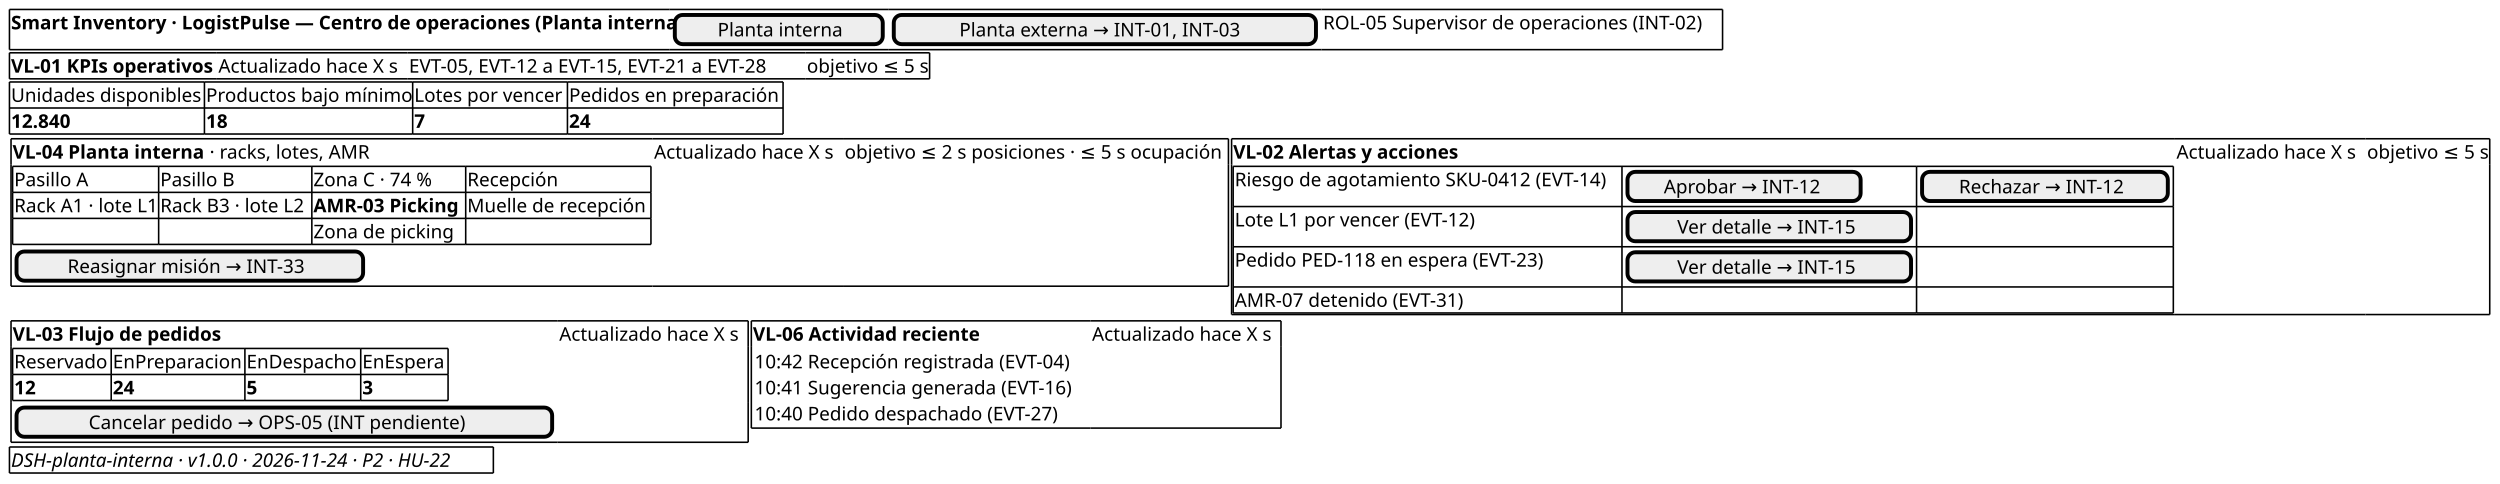
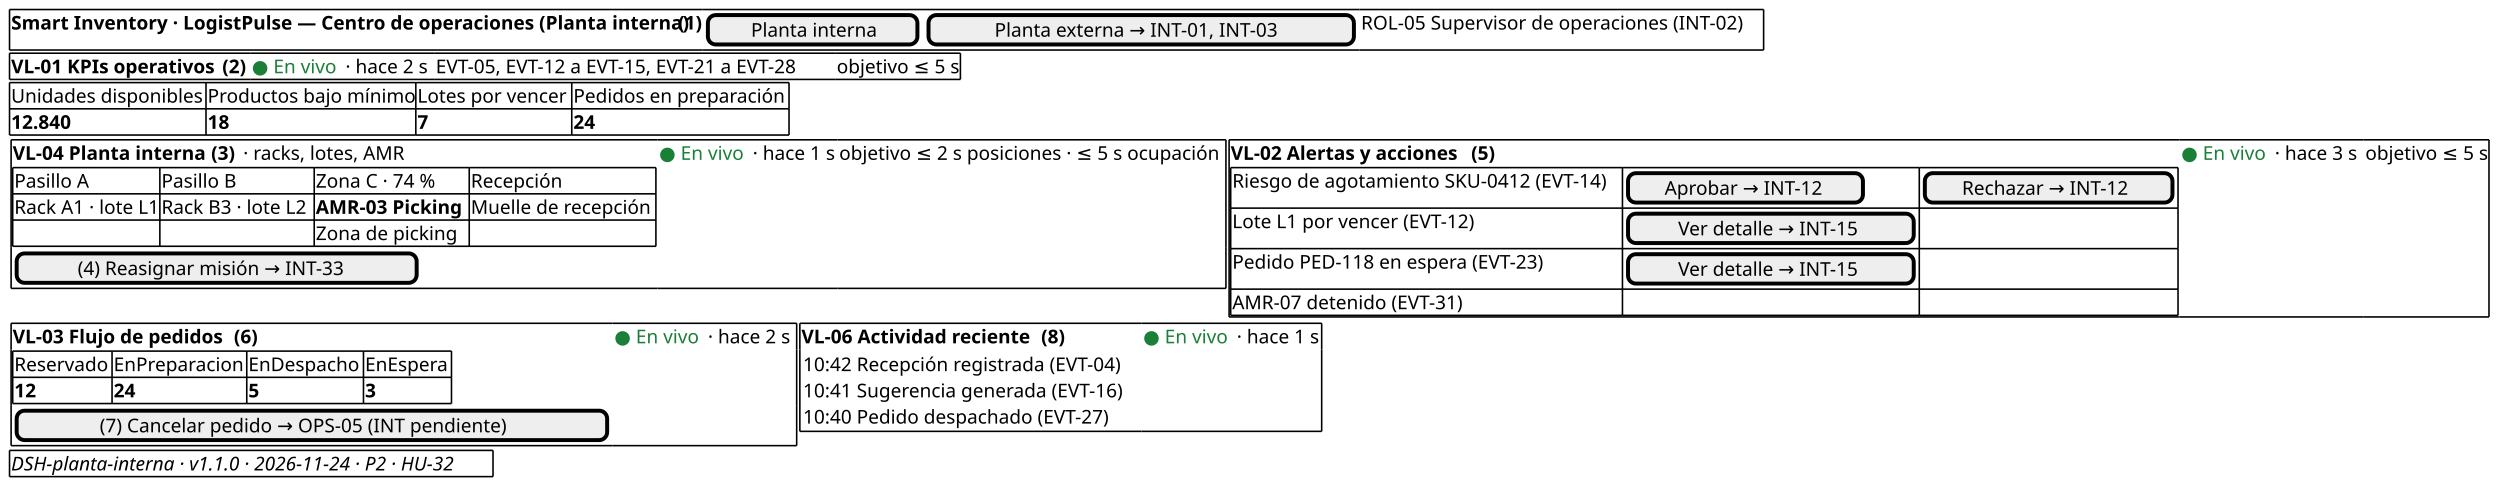
- <svg xmlns="http://www.w3.org/2000/svg" contentStyleType="text/css" height="307px" preserveAspectRatio="none" style="width:1587px;height:307px;background:#FFFFFF;" version="1.1" viewBox="0 0 1587 307" width="1587px" zoomAndPan="magnify">
+ <svg xmlns="http://www.w3.org/2000/svg" contentStyleType="text/css" height="307px" preserveAspectRatio="none" style="width:1575px;height:307px;background:#FFFFFF;" version="1.1" viewBox="0 0 1575 307" width="1575px" zoomAndPan="magnify">
  <defs />
  <g>
    <text fill="#000000" font-family="sans-serif" font-size="12" font-weight="bold" lengthAdjust="spacing" textLength="416.871" x="7" y="18.625">Smart Inventory · LogistPulse — Centro de operaciones (Planta interna)</text>
-     <rect fill="#EEEEEE" height="18.52" rx="5" ry="5" style="stroke:#000000;stroke-width:2.5;" width="132" x="428.371" y="9.5" />
-     <text fill="#000000" font-family="sans-serif" font-size="12" lengthAdjust="spacing" textLength="77.701" x="455.521" y="23.125">Planta interna</text>
-     <rect fill="#EEEEEE" height="18.52" rx="5" ry="5" style="stroke:#000000;stroke-width:2.5;" width="268" x="567.371" y="9.5" />
-     <text fill="#000000" font-family="sans-serif" font-size="12" lengthAdjust="spacing" textLength="184.775" x="608.983" y="23.125">Planta externa → INT-01, INT-03</text>
-     <text fill="#000000" font-family="sans-serif" font-size="12" lengthAdjust="spacing" textLength="252.609" x="839.871" y="18.625">ROL-05 Supervisor de operaciones (INT-02)</text>
-     <line style="stroke:#000000;stroke-width:1.0;" x1="6" x2="424.871" y1="6" y2="6" />
-     <line style="stroke:#000000;stroke-width:1.0;" x1="424.871" x2="563.871" y1="31.52" y2="31.52" />
-     <line style="stroke:#000000;stroke-width:1.0;" x1="424.871" x2="563.871" y1="6" y2="6" />
-     <line style="stroke:#000000;stroke-width:1.0;" x1="563.871" x2="838.871" y1="31.52" y2="31.52" />
-     <line style="stroke:#000000;stroke-width:1.0;" x1="563.871" x2="838.871" y1="6" y2="6" />
-     <line style="stroke:#000000;stroke-width:1.0;" x1="838.871" x2="1093.48" y1="31.52" y2="31.52" />
-     <line style="stroke:#000000;stroke-width:1.0;" x1="838.871" x2="1093.48" y1="6" y2="6" />
-     <line style="stroke:#000000;stroke-width:1.0;" x1="6" x2="424.871" y1="31.52" y2="31.52" />
+     <text fill="#000000" font-family="sans-serif" font-size="12" lengthAdjust="spacing" textLength="3.375" x="423.871" y="18.625"> </text>
+     <text fill="#000000" font-family="sans-serif" font-size="12" font-weight="bold" lengthAdjust="spacing" textLength="14.221" x="427.246" y="18.625">(1)</text>
+     <rect fill="#EEEEEE" height="18.52" rx="5" ry="5" style="stroke:#000000;stroke-width:2.5;" width="132" x="445.967" y="9.5" />
+     <text fill="#000000" font-family="sans-serif" font-size="12" lengthAdjust="spacing" textLength="77.701" x="473.116" y="23.125">Planta interna</text>
+     <rect fill="#EEEEEE" height="18.52" rx="5" ry="5" style="stroke:#000000;stroke-width:2.5;" width="268" x="584.967" y="9.5" />
+     <text fill="#000000" font-family="sans-serif" font-size="12" lengthAdjust="spacing" textLength="184.775" x="626.579" y="23.125">Planta externa → INT-01, INT-03</text>
+     <text fill="#000000" font-family="sans-serif" font-size="12" lengthAdjust="spacing" textLength="252.609" x="857.467" y="18.625">ROL-05 Supervisor de operaciones (INT-02)</text>
+     <line style="stroke:#000000;stroke-width:1.0;" x1="6" x2="442.467" y1="6" y2="6" />
+     <line style="stroke:#000000;stroke-width:1.0;" x1="442.467" x2="581.467" y1="31.52" y2="31.52" />
+     <line style="stroke:#000000;stroke-width:1.0;" x1="442.467" x2="581.467" y1="6" y2="6" />
+     <line style="stroke:#000000;stroke-width:1.0;" x1="581.467" x2="856.467" y1="31.52" y2="31.52" />
+     <line style="stroke:#000000;stroke-width:1.0;" x1="581.467" x2="856.467" y1="6" y2="6" />
+     <line style="stroke:#000000;stroke-width:1.0;" x1="856.467" x2="1111.076" y1="31.52" y2="31.52" />
+     <line style="stroke:#000000;stroke-width:1.0;" x1="856.467" x2="1111.076" y1="6" y2="6" />
+     <line style="stroke:#000000;stroke-width:1.0;" x1="6" x2="442.467" y1="31.52" y2="31.52" />
    <line style="stroke:#000000;stroke-width:1.0;" x1="6" x2="6" y1="6" y2="31.52" />
-     <line style="stroke:#000000;stroke-width:1.0;" x1="1093.48" x2="1093.48" y1="6" y2="31.52" />
+     <line style="stroke:#000000;stroke-width:1.0;" x1="1111.076" x2="1111.076" y1="6" y2="31.52" />
    <text fill="#000000" font-family="sans-serif" font-size="12" font-weight="bold" lengthAdjust="spacing" textLength="129.65" x="7" y="46.145">VL-01 KPIs operativos</text>
-     <text fill="#000000" font-family="sans-serif" font-size="12" lengthAdjust="spacing" textLength="118.945" x="138.65" y="46.145">Actualizado hace X s</text>
-     <text fill="#000000" font-family="sans-serif" font-size="12" lengthAdjust="spacing" textLength="250.611" x="259.596" y="46.145">EVT-05, EVT-12 a EVT-15, EVT-21 a EVT-28</text>
-     <text fill="#000000" font-family="sans-serif" font-size="12" lengthAdjust="spacing" textLength="76.91" x="512.207" y="46.145">objetivo ≤ 5 s</text>
-     <line style="stroke:#000000;stroke-width:1.0;" x1="6" x2="137.65" y1="33.52" y2="33.52" />
-     <line style="stroke:#000000;stroke-width:1.0;" x1="137.65" x2="258.596" y1="50.039" y2="50.039" />
-     <line style="stroke:#000000;stroke-width:1.0;" x1="137.65" x2="258.596" y1="33.52" y2="33.52" />
-     <line style="stroke:#000000;stroke-width:1.0;" x1="258.596" x2="511.207" y1="50.039" y2="50.039" />
-     <line style="stroke:#000000;stroke-width:1.0;" x1="258.596" x2="511.207" y1="33.52" y2="33.52" />
-     <line style="stroke:#000000;stroke-width:1.0;" x1="511.207" x2="590.117" y1="50.039" y2="50.039" />
-     <line style="stroke:#000000;stroke-width:1.0;" x1="511.207" x2="590.117" y1="33.52" y2="33.52" />
-     <line style="stroke:#000000;stroke-width:1.0;" x1="6" x2="137.65" y1="50.039" y2="50.039" />
+     <text fill="#000000" font-family="sans-serif" font-size="12" lengthAdjust="spacing" textLength="3.375" x="136.65" y="46.145"> </text>
+     <text fill="#000000" font-family="sans-serif" font-size="12" font-weight="bold" lengthAdjust="spacing" textLength="16.605" x="140.025" y="46.145">(2)</text>
+     <text fill="#1A7F37" font-family="sans-serif" font-size="12" lengthAdjust="spacing" textLength="55.611" x="158.631" y="46.145">● En vivo</text>
+     <text fill="#000000" font-family="sans-serif" font-size="12" lengthAdjust="spacing" textLength="54.92" x="217.617" y="46.145">· hace 2 s</text>
+     <text fill="#000000" font-family="sans-serif" font-size="12" lengthAdjust="spacing" textLength="250.611" x="274.537" y="46.145">EVT-05, EVT-12 a EVT-15, EVT-21 a EVT-28</text>
+     <text fill="#000000" font-family="sans-serif" font-size="12" lengthAdjust="spacing" textLength="76.91" x="527.148" y="46.145">objetivo ≤ 5 s</text>
+     <line style="stroke:#000000;stroke-width:1.0;" x1="6" x2="157.631" y1="33.52" y2="33.52" />
+     <line style="stroke:#000000;stroke-width:1.0;" x1="157.631" x2="273.537" y1="50.039" y2="50.039" />
+     <line style="stroke:#000000;stroke-width:1.0;" x1="157.631" x2="273.537" y1="33.52" y2="33.52" />
+     <line style="stroke:#000000;stroke-width:1.0;" x1="273.537" x2="526.148" y1="50.039" y2="50.039" />
+     <line style="stroke:#000000;stroke-width:1.0;" x1="273.537" x2="526.148" y1="33.52" y2="33.52" />
+     <line style="stroke:#000000;stroke-width:1.0;" x1="526.148" x2="605.059" y1="50.039" y2="50.039" />
+     <line style="stroke:#000000;stroke-width:1.0;" x1="526.148" x2="605.059" y1="33.52" y2="33.52" />
+     <line style="stroke:#000000;stroke-width:1.0;" x1="6" x2="157.631" y1="50.039" y2="50.039" />
    <line style="stroke:#000000;stroke-width:1.0;" x1="6" x2="6" y1="33.52" y2="50.039" />
-     <line style="stroke:#000000;stroke-width:1.0;" x1="590.117" x2="590.117" y1="33.52" y2="50.039" />
+     <line style="stroke:#000000;stroke-width:1.0;" x1="605.059" x2="605.059" y1="33.52" y2="50.039" />
    <text fill="#000000" font-family="sans-serif" font-size="12" lengthAdjust="spacing" textLength="121.775" x="7" y="64.664">Unidades disponibles</text>
    <text fill="#000000" font-family="sans-serif" font-size="12" lengthAdjust="spacing" textLength="130.19" x="130.775" y="64.664">Productos bajo mínimo</text>
    <text fill="#000000" font-family="sans-serif" font-size="12" lengthAdjust="spacing" textLength="96.246" x="262.965" y="64.664">Lotes por vencer</text>
    <text fill="#000000" font-family="sans-serif" font-size="12" lengthAdjust="spacing" textLength="134.877" x="361.211" y="64.664">Pedidos en preparación</text>
    <text fill="#000000" font-family="sans-serif" font-size="12" font-weight="bold" lengthAdjust="spacing" textLength="40.758" x="7" y="81.184">12.840</text>
    <text fill="#000000" font-family="sans-serif" font-size="12" font-weight="bold" lengthAdjust="spacing" textLength="12.984" x="130.775" y="81.184">18</text>
    <text fill="#000000" font-family="sans-serif" font-size="12" font-weight="bold" lengthAdjust="spacing" textLength="6.979" x="262.965" y="81.184">7</text>
    <text fill="#000000" font-family="sans-serif" font-size="12" font-weight="bold" lengthAdjust="spacing" textLength="15.674" x="361.211" y="81.184">24</text>
    <line style="stroke:#000000;stroke-width:1.0;" x1="6" x2="129.775" y1="52.039" y2="52.039" />
    <line style="stroke:#000000;stroke-width:1.0;" x1="261.965" x2="360.211" y1="85.078" y2="85.078" />
    <line style="stroke:#000000;stroke-width:1.0;" x1="129.775" x2="261.965" y1="68.559" y2="68.559" />
    <line style="stroke:#000000;stroke-width:1.0;" x1="129.775" x2="261.965" y1="52.039" y2="52.039" />
    <line style="stroke:#000000;stroke-width:1.0;" x1="360.211" x2="497.088" y1="85.078" y2="85.078" />
    <line style="stroke:#000000;stroke-width:1.0;" x1="261.965" x2="360.211" y1="68.559" y2="68.559" />
    <line style="stroke:#000000;stroke-width:1.0;" x1="261.965" x2="360.211" y1="52.039" y2="52.039" />
    <line style="stroke:#000000;stroke-width:1.0;" x1="360.211" x2="497.088" y1="68.559" y2="68.559" />
    <line style="stroke:#000000;stroke-width:1.0;" x1="360.211" x2="497.088" y1="52.039" y2="52.039" />
    <line style="stroke:#000000;stroke-width:1.0;" x1="6" x2="129.775" y1="85.078" y2="85.078" />
    <line style="stroke:#000000;stroke-width:1.0;" x1="129.775" x2="261.965" y1="85.078" y2="85.078" />
    <line style="stroke:#000000;stroke-width:1.0;" x1="6" x2="129.775" y1="68.559" y2="68.559" />
    <line style="stroke:#000000;stroke-width:1.0;" x1="6" x2="6" y1="52.039" y2="68.559" />
    <line style="stroke:#000000;stroke-width:1.0;" x1="129.775" x2="129.775" y1="68.559" y2="85.078" />
    <line style="stroke:#000000;stroke-width:1.0;" x1="129.775" x2="129.775" y1="52.039" y2="68.559" />
    <line style="stroke:#000000;stroke-width:1.0;" x1="261.965" x2="261.965" y1="68.559" y2="85.078" />
    <line style="stroke:#000000;stroke-width:1.0;" x1="261.965" x2="261.965" y1="52.039" y2="68.559" />
    <line style="stroke:#000000;stroke-width:1.0;" x1="360.211" x2="360.211" y1="68.559" y2="85.078" />
    <line style="stroke:#000000;stroke-width:1.0;" x1="497.088" x2="497.088" y1="68.559" y2="85.078" />
    <line style="stroke:#000000;stroke-width:1.0;" x1="360.211" x2="360.211" y1="52.039" y2="68.559" />
    <line style="stroke:#000000;stroke-width:1.0;" x1="497.088" x2="497.088" y1="52.039" y2="68.559" />
    <line style="stroke:#000000;stroke-width:1.0;" x1="6" x2="6" y1="68.559" y2="85.078" />
    <text fill="#000000" font-family="sans-serif" font-size="12" font-weight="bold" lengthAdjust="spacing" textLength="121.664" x="8" y="100.703">VL-04 Planta interna</text>
-     <text fill="#000000" font-family="sans-serif" font-size="12" lengthAdjust="spacing" textLength="105.727" x="133.039" y="100.703">· racks, lotes, AMR</text>
-     <text fill="#000000" font-family="sans-serif" font-size="12" lengthAdjust="spacing" textLength="118.945" x="415.219" y="100.703">Actualizado hace X s</text>
-     <text fill="#000000" font-family="sans-serif" font-size="12" lengthAdjust="spacing" textLength="242.648" x="536.164" y="100.703">objetivo ≤ 2 s posiciones · ≤ 5 s ocupación</text>
+     <text fill="#000000" font-family="sans-serif" font-size="12" lengthAdjust="spacing" textLength="3.375" x="129.664" y="100.703"> </text>
+     <text fill="#000000" font-family="sans-serif" font-size="12" font-weight="bold" lengthAdjust="spacing" textLength="16.793" x="133.039" y="100.703">(3)</text>
+     <text fill="#000000" font-family="sans-serif" font-size="12" lengthAdjust="spacing" textLength="105.727" x="153.207" y="100.703">· racks, lotes, AMR</text>
+     <text fill="#1A7F37" font-family="sans-serif" font-size="12" lengthAdjust="spacing" textLength="55.611" x="415.219" y="100.703">● En vivo</text>
+     <text fill="#000000" font-family="sans-serif" font-size="12" lengthAdjust="spacing" textLength="52.482" x="474.205" y="100.703">· hace 1 s</text>
+     <text fill="#000000" font-family="sans-serif" font-size="12" lengthAdjust="spacing" textLength="242.648" x="528.688" y="100.703">objetivo ≤ 2 s posiciones · ≤ 5 s ocupación</text>
    <text fill="#000000" font-family="sans-serif" font-size="12" lengthAdjust="spacing" textLength="48.305" x="9" y="118.223">Pasillo A</text>
    <text fill="#000000" font-family="sans-serif" font-size="12" lengthAdjust="spacing" textLength="47.877" x="101.709" y="118.223">Pasillo B</text>
    <text fill="#000000" font-family="sans-serif" font-size="12" lengthAdjust="spacing" textLength="80.619" x="198.959" y="118.223">Zona C · 74 %</text>
    <text fill="#000000" font-family="sans-serif" font-size="12" lengthAdjust="spacing" textLength="59.965" x="296.625" y="118.223">Recepción</text>
    <text fill="#000000" font-family="sans-serif" font-size="12" lengthAdjust="spacing" textLength="90.709" x="9" y="134.742">Rack A1 · lote L1</text>
    <text fill="#000000" font-family="sans-serif" font-size="12" lengthAdjust="spacing" textLength="95.25" x="101.709" y="134.742">Rack B3 · lote L2</text>
    <text fill="#000000" font-family="sans-serif" font-size="12" font-weight="bold" lengthAdjust="spacing" textLength="95.666" x="198.959" y="134.742">AMR-03 Picking</text>
    <text fill="#000000" font-family="sans-serif" font-size="12" lengthAdjust="spacing" textLength="115.594" x="296.625" y="134.742">Muelle de recepción</text>
    <text fill="#000000" font-family="sans-serif" font-size="12" lengthAdjust="spacing" textLength="90.715" x="198.959" y="151.262">Zona de picking</text>
    <line style="stroke:#000000;stroke-width:1.0;" x1="8" x2="100.709" y1="105.598" y2="105.598" />
    <line style="stroke:#000000;stroke-width:1.0;" x1="197.959" x2="295.625" y1="138.637" y2="138.637" />
    <line style="stroke:#000000;stroke-width:1.0;" x1="100.709" x2="197.959" y1="105.598" y2="105.598" />
    <line style="stroke:#000000;stroke-width:1.0;" x1="295.625" x2="413.219" y1="138.637" y2="138.637" />
    <line style="stroke:#000000;stroke-width:1.0;" x1="197.959" x2="295.625" y1="105.598" y2="105.598" />
    <line style="stroke:#000000;stroke-width:1.0;" x1="295.625" x2="413.219" y1="105.598" y2="105.598" />
    <line style="stroke:#000000;stroke-width:1.0;" x1="8" x2="100.709" y1="155.156" y2="155.156" />
    <line style="stroke:#000000;stroke-width:1.0;" x1="100.709" x2="197.959" y1="155.156" y2="155.156" />
    <line style="stroke:#000000;stroke-width:1.0;" x1="197.959" x2="295.625" y1="155.156" y2="155.156" />
    <line style="stroke:#000000;stroke-width:1.0;" x1="8" x2="100.709" y1="122.117" y2="122.117" />
    <line style="stroke:#000000;stroke-width:1.0;" x1="295.625" x2="413.219" y1="155.156" y2="155.156" />
    <line style="stroke:#000000;stroke-width:1.0;" x1="100.709" x2="197.959" y1="122.117" y2="122.117" />
    <line style="stroke:#000000;stroke-width:1.0;" x1="197.959" x2="295.625" y1="122.117" y2="122.117" />
    <line style="stroke:#000000;stroke-width:1.0;" x1="295.625" x2="413.219" y1="122.117" y2="122.117" />
    <line style="stroke:#000000;stroke-width:1.0;" x1="8" x2="100.709" y1="138.637" y2="138.637" />
    <line style="stroke:#000000;stroke-width:1.0;" x1="100.709" x2="197.959" y1="138.637" y2="138.637" />
    <line style="stroke:#000000;stroke-width:1.0;" x1="8" x2="8" y1="105.598" y2="122.117" />
    <line style="stroke:#000000;stroke-width:1.0;" x1="197.959" x2="197.959" y1="138.637" y2="155.156" />
    <line style="stroke:#000000;stroke-width:1.0;" x1="100.709" x2="100.709" y1="105.598" y2="122.117" />
    <line style="stroke:#000000;stroke-width:1.0;" x1="295.625" x2="295.625" y1="138.637" y2="155.156" />
    <line style="stroke:#000000;stroke-width:1.0;" x1="413.219" x2="413.219" y1="138.637" y2="155.156" />
    <line style="stroke:#000000;stroke-width:1.0;" x1="197.959" x2="197.959" y1="105.598" y2="122.117" />
    <line style="stroke:#000000;stroke-width:1.0;" x1="295.625" x2="295.625" y1="105.598" y2="122.117" />
    <line style="stroke:#000000;stroke-width:1.0;" x1="413.219" x2="413.219" y1="105.598" y2="122.117" />
    <line style="stroke:#000000;stroke-width:1.0;" x1="8" x2="8" y1="122.117" y2="138.637" />
    <line style="stroke:#000000;stroke-width:1.0;" x1="100.709" x2="100.709" y1="122.117" y2="138.637" />
    <line style="stroke:#000000;stroke-width:1.0;" x1="197.959" x2="197.959" y1="122.117" y2="138.637" />
    <line style="stroke:#000000;stroke-width:1.0;" x1="295.625" x2="295.625" y1="122.117" y2="138.637" />
    <line style="stroke:#000000;stroke-width:1.0;" x1="413.219" x2="413.219" y1="122.117" y2="138.637" />
    <line style="stroke:#000000;stroke-width:1.0;" x1="8" x2="8" y1="138.637" y2="155.156" />
    <line style="stroke:#000000;stroke-width:1.0;" x1="100.709" x2="100.709" y1="138.637" y2="155.156" />
-     <rect fill="#EEEEEE" height="18.52" rx="5" ry="5" style="stroke:#000000;stroke-width:2.5;" width="220" x="10.5" y="159.656" />
-     <text fill="#000000" font-family="sans-serif" font-size="12" lengthAdjust="spacing" textLength="155.273" x="42.863" y="173.281">Reasignar misión → INT-33</text>
+     <rect fill="#EEEEEE" height="18.52" rx="5" ry="5" style="stroke:#000000;stroke-width:2.5;" width="252" x="10.5" y="159.656" />
+     <text fill="#000000" font-family="sans-serif" font-size="12" lengthAdjust="spacing" textLength="175.154" x="48.923" y="173.281">(4) Reasignar misión → INT-33</text>
    <line style="stroke:#000000;stroke-width:1.0;" x1="7" x2="414.219" y1="88.078" y2="88.078" />
-     <line style="stroke:#000000;stroke-width:1.0;" x1="414.219" x2="535.164" y1="88.078" y2="88.078" />
-     <line style="stroke:#000000;stroke-width:1.0;" x1="535.164" x2="779.812" y1="88.078" y2="88.078" />
+     <line style="stroke:#000000;stroke-width:1.0;" x1="414.219" x2="527.688" y1="88.078" y2="88.078" />
+     <line style="stroke:#000000;stroke-width:1.0;" x1="527.688" x2="772.336" y1="88.078" y2="88.078" />
    <line style="stroke:#000000;stroke-width:1.0;" x1="7" x2="414.219" y1="181.676" y2="181.676" />
-     <line style="stroke:#000000;stroke-width:1.0;" x1="414.219" x2="535.164" y1="181.676" y2="181.676" />
-     <line style="stroke:#000000;stroke-width:1.0;" x1="535.164" x2="779.812" y1="181.676" y2="181.676" />
+     <line style="stroke:#000000;stroke-width:1.0;" x1="414.219" x2="527.688" y1="181.676" y2="181.676" />
+     <line style="stroke:#000000;stroke-width:1.0;" x1="527.688" x2="772.336" y1="181.676" y2="181.676" />
    <line style="stroke:#000000;stroke-width:1.0;" x1="7" x2="7" y1="88.078" y2="104.598" />
-     <line style="stroke:#000000;stroke-width:1.0;" x1="779.812" x2="779.812" y1="156.156" y2="181.676" />
-     <line style="stroke:#000000;stroke-width:1.0;" x1="779.812" x2="779.812" y1="104.598" y2="156.156" />
-     <line style="stroke:#000000;stroke-width:1.0;" x1="779.812" x2="779.812" y1="88.078" y2="104.598" />
+     <line style="stroke:#000000;stroke-width:1.0;" x1="772.336" x2="772.336" y1="156.156" y2="181.676" />
+     <line style="stroke:#000000;stroke-width:1.0;" x1="772.336" x2="772.336" y1="104.598" y2="156.156" />
+     <line style="stroke:#000000;stroke-width:1.0;" x1="772.336" x2="772.336" y1="88.078" y2="104.598" />
    <line style="stroke:#000000;stroke-width:1.0;" x1="7" x2="7" y1="156.156" y2="181.676" />
    <line style="stroke:#000000;stroke-width:1.0;" x1="7" x2="7" y1="104.598" y2="156.156" />
-     <text fill="#000000" font-family="sans-serif" font-size="12" font-weight="bold" lengthAdjust="spacing" textLength="148.125" x="782.812" y="100.703">VL-02 Alertas y acciones</text>
-     <text fill="#000000" font-family="sans-serif" font-size="12" lengthAdjust="spacing" textLength="118.945" x="1381.629" y="100.703">Actualizado hace X s</text>
-     <text fill="#000000" font-family="sans-serif" font-size="12" lengthAdjust="spacing" textLength="76.91" x="1502.574" y="100.703">objetivo ≤ 5 s</text>
-     <text fill="#000000" font-family="sans-serif" font-size="12" lengthAdjust="spacing" textLength="244.816" x="783.812" y="118.223">Riesgo de agotamiento SKU-0412 (EVT-14)</text>
-     <rect fill="#EEEEEE" height="18.52" rx="5" ry="5" style="stroke:#000000;stroke-width:2.5;" width="148" x="1033.129" y="109.098" />
-     <text fill="#000000" font-family="sans-serif" font-size="12" lengthAdjust="spacing" textLength="101.871" x="1056.193" y="122.723">Aprobar → INT-12</text>
-     <rect fill="#EEEEEE" height="18.52" rx="5" ry="5" style="stroke:#000000;stroke-width:2.5;" width="156" x="1220.129" y="109.098" />
-     <text fill="#000000" font-family="sans-serif" font-size="12" lengthAdjust="spacing" textLength="109.219" x="1243.52" y="122.723">Rechazar → INT-12</text>
-     <text fill="#000000" font-family="sans-serif" font-size="12" lengthAdjust="spacing" textLength="158.039" x="783.812" y="143.742">Lote L1 por vencer (EVT-12)</text>
-     <rect fill="#EEEEEE" height="18.52" rx="5" ry="5" style="stroke:#000000;stroke-width:2.5;" width="180" x="1033.129" y="134.617" />
-     <text fill="#000000" font-family="sans-serif" font-size="12" lengthAdjust="spacing" textLength="116.889" x="1064.685" y="148.242">Ver detalle → INT-15</text>
-     <text fill="#000000" font-family="sans-serif" font-size="12" lengthAdjust="spacing" textLength="204.457" x="783.812" y="169.262">Pedido PED-118 en espera (EVT-23)</text>
-     <rect fill="#EEEEEE" height="18.52" rx="5" ry="5" style="stroke:#000000;stroke-width:2.5;" width="180" x="1033.129" y="160.137" />
-     <text fill="#000000" font-family="sans-serif" font-size="12" lengthAdjust="spacing" textLength="116.889" x="1064.685" y="173.762">Ver detalle → INT-15</text>
-     <text fill="#000000" font-family="sans-serif" font-size="12" lengthAdjust="spacing" textLength="153.082" x="783.812" y="194.781">AMR-07 detenido (EVT-31)</text>
-     <line style="stroke:#000000;stroke-width:1.0;" x1="782.812" x2="1029.629" y1="105.598" y2="105.598" />
-     <line style="stroke:#000000;stroke-width:1.0;" x1="1216.629" x2="1379.629" y1="156.637" y2="156.637" />
-     <line style="stroke:#000000;stroke-width:1.0;" x1="1029.629" x2="1216.629" y1="105.598" y2="105.598" />
-     <line style="stroke:#000000;stroke-width:1.0;" x1="1216.629" x2="1379.629" y1="105.598" y2="105.598" />
-     <line style="stroke:#000000;stroke-width:1.0;" x1="782.812" x2="1029.629" y1="182.156" y2="182.156" />
-     <line style="stroke:#000000;stroke-width:1.0;" x1="1029.629" x2="1216.629" y1="182.156" y2="182.156" />
-     <line style="stroke:#000000;stroke-width:1.0;" x1="782.812" x2="1029.629" y1="131.117" y2="131.117" />
-     <line style="stroke:#000000;stroke-width:1.0;" x1="1216.629" x2="1379.629" y1="182.156" y2="182.156" />
-     <line style="stroke:#000000;stroke-width:1.0;" x1="1029.629" x2="1216.629" y1="131.117" y2="131.117" />
-     <line style="stroke:#000000;stroke-width:1.0;" x1="1216.629" x2="1379.629" y1="131.117" y2="131.117" />
-     <line style="stroke:#000000;stroke-width:1.0;" x1="782.812" x2="1029.629" y1="198.676" y2="198.676" />
-     <line style="stroke:#000000;stroke-width:1.0;" x1="1029.629" x2="1216.629" y1="198.676" y2="198.676" />
-     <line style="stroke:#000000;stroke-width:1.0;" x1="1216.629" x2="1379.629" y1="198.676" y2="198.676" />
-     <line style="stroke:#000000;stroke-width:1.0;" x1="782.812" x2="1029.629" y1="156.637" y2="156.637" />
-     <line style="stroke:#000000;stroke-width:1.0;" x1="1029.629" x2="1216.629" y1="156.637" y2="156.637" />
-     <line style="stroke:#000000;stroke-width:1.0;" x1="782.812" x2="782.812" y1="105.598" y2="131.117" />
-     <line style="stroke:#000000;stroke-width:1.0;" x1="1216.629" x2="1216.629" y1="156.637" y2="182.156" />
-     <line style="stroke:#000000;stroke-width:1.0;" x1="1379.629" x2="1379.629" y1="156.637" y2="182.156" />
-     <line style="stroke:#000000;stroke-width:1.0;" x1="1029.629" x2="1029.629" y1="105.598" y2="131.117" />
-     <line style="stroke:#000000;stroke-width:1.0;" x1="1216.629" x2="1216.629" y1="105.598" y2="131.117" />
-     <line style="stroke:#000000;stroke-width:1.0;" x1="1379.629" x2="1379.629" y1="105.598" y2="131.117" />
-     <line style="stroke:#000000;stroke-width:1.0;" x1="782.812" x2="782.812" y1="182.156" y2="198.676" />
-     <line style="stroke:#000000;stroke-width:1.0;" x1="1029.629" x2="1029.629" y1="182.156" y2="198.676" />
-     <line style="stroke:#000000;stroke-width:1.0;" x1="782.812" x2="782.812" y1="131.117" y2="156.637" />
-     <line style="stroke:#000000;stroke-width:1.0;" x1="1216.629" x2="1216.629" y1="182.156" y2="198.676" />
-     <line style="stroke:#000000;stroke-width:1.0;" x1="1379.629" x2="1379.629" y1="182.156" y2="198.676" />
-     <line style="stroke:#000000;stroke-width:1.0;" x1="1029.629" x2="1029.629" y1="131.117" y2="156.637" />
-     <line style="stroke:#000000;stroke-width:1.0;" x1="1216.629" x2="1216.629" y1="131.117" y2="156.637" />
-     <line style="stroke:#000000;stroke-width:1.0;" x1="1379.629" x2="1379.629" y1="131.117" y2="156.637" />
-     <line style="stroke:#000000;stroke-width:1.0;" x1="782.812" x2="782.812" y1="156.637" y2="182.156" />
-     <line style="stroke:#000000;stroke-width:1.0;" x1="1029.629" x2="1029.629" y1="156.637" y2="182.156" />
-     <line style="stroke:#000000;stroke-width:1.0;" x1="781.812" x2="1380.629" y1="88.078" y2="88.078" />
-     <line style="stroke:#000000;stroke-width:1.0;" x1="1501.574" x2="1580.484" y1="199.676" y2="199.676" />
-     <line style="stroke:#000000;stroke-width:1.0;" x1="1380.629" x2="1501.574" y1="88.078" y2="88.078" />
-     <line style="stroke:#000000;stroke-width:1.0;" x1="1501.574" x2="1580.484" y1="88.078" y2="88.078" />
-     <line style="stroke:#000000;stroke-width:1.0;" x1="781.812" x2="1380.629" y1="199.676" y2="199.676" />
-     <line style="stroke:#000000;stroke-width:1.0;" x1="1380.629" x2="1501.574" y1="199.676" y2="199.676" />
-     <line style="stroke:#000000;stroke-width:1.0;" x1="781.812" x2="781.812" y1="88.078" y2="104.598" />
-     <line style="stroke:#000000;stroke-width:1.0;" x1="1580.484" x2="1580.484" y1="104.598" y2="199.676" />
-     <line style="stroke:#000000;stroke-width:1.0;" x1="1580.484" x2="1580.484" y1="88.078" y2="104.598" />
-     <line style="stroke:#000000;stroke-width:1.0;" x1="781.812" x2="781.812" y1="104.598" y2="199.676" />
+     <text fill="#000000" font-family="sans-serif" font-size="12" font-weight="bold" lengthAdjust="spacing" textLength="148.125" x="775.336" y="100.703">VL-02 Alertas y acciones</text>
+     <text fill="#000000" font-family="sans-serif" font-size="12" lengthAdjust="spacing" textLength="3.375" x="923.461" y="100.703"> </text>
+     <text fill="#000000" font-family="sans-serif" font-size="12" font-weight="bold" lengthAdjust="spacing" textLength="16.717" x="926.836" y="100.703">(5)</text>
+     <text fill="#1A7F37" font-family="sans-serif" font-size="12" lengthAdjust="spacing" textLength="55.611" x="1374.152" y="100.703">● En vivo</text>
+     <text fill="#000000" font-family="sans-serif" font-size="12" lengthAdjust="spacing" textLength="55.014" x="1433.139" y="100.703">· hace 3 s</text>
+     <text fill="#000000" font-family="sans-serif" font-size="12" lengthAdjust="spacing" textLength="76.91" x="1490.152" y="100.703">objetivo ≤ 5 s</text>
+     <text fill="#000000" font-family="sans-serif" font-size="12" lengthAdjust="spacing" textLength="244.816" x="776.336" y="118.223">Riesgo de agotamiento SKU-0412 (EVT-14)</text>
+     <rect fill="#EEEEEE" height="18.52" rx="5" ry="5" style="stroke:#000000;stroke-width:2.5;" width="148" x="1025.652" y="109.098" />
+     <text fill="#000000" font-family="sans-serif" font-size="12" lengthAdjust="spacing" textLength="101.871" x="1048.717" y="122.723">Aprobar → INT-12</text>
+     <rect fill="#EEEEEE" height="18.52" rx="5" ry="5" style="stroke:#000000;stroke-width:2.5;" width="156" x="1212.652" y="109.098" />
+     <text fill="#000000" font-family="sans-serif" font-size="12" lengthAdjust="spacing" textLength="109.219" x="1236.043" y="122.723">Rechazar → INT-12</text>
+     <text fill="#000000" font-family="sans-serif" font-size="12" lengthAdjust="spacing" textLength="158.039" x="776.336" y="143.742">Lote L1 por vencer (EVT-12)</text>
+     <rect fill="#EEEEEE" height="18.52" rx="5" ry="5" style="stroke:#000000;stroke-width:2.5;" width="180" x="1025.652" y="134.617" />
+     <text fill="#000000" font-family="sans-serif" font-size="12" lengthAdjust="spacing" textLength="116.889" x="1057.208" y="148.242">Ver detalle → INT-15</text>
+     <text fill="#000000" font-family="sans-serif" font-size="12" lengthAdjust="spacing" textLength="204.457" x="776.336" y="169.262">Pedido PED-118 en espera (EVT-23)</text>
+     <rect fill="#EEEEEE" height="18.52" rx="5" ry="5" style="stroke:#000000;stroke-width:2.5;" width="180" x="1025.652" y="160.137" />
+     <text fill="#000000" font-family="sans-serif" font-size="12" lengthAdjust="spacing" textLength="116.889" x="1057.208" y="173.762">Ver detalle → INT-15</text>
+     <text fill="#000000" font-family="sans-serif" font-size="12" lengthAdjust="spacing" textLength="153.082" x="776.336" y="194.781">AMR-07 detenido (EVT-31)</text>
+     <line style="stroke:#000000;stroke-width:1.0;" x1="775.336" x2="1022.152" y1="105.598" y2="105.598" />
+     <line style="stroke:#000000;stroke-width:1.0;" x1="1209.152" x2="1372.152" y1="156.637" y2="156.637" />
+     <line style="stroke:#000000;stroke-width:1.0;" x1="1022.152" x2="1209.152" y1="105.598" y2="105.598" />
+     <line style="stroke:#000000;stroke-width:1.0;" x1="1209.152" x2="1372.152" y1="105.598" y2="105.598" />
+     <line style="stroke:#000000;stroke-width:1.0;" x1="775.336" x2="1022.152" y1="182.156" y2="182.156" />
+     <line style="stroke:#000000;stroke-width:1.0;" x1="1022.152" x2="1209.152" y1="182.156" y2="182.156" />
+     <line style="stroke:#000000;stroke-width:1.0;" x1="775.336" x2="1022.152" y1="131.117" y2="131.117" />
+     <line style="stroke:#000000;stroke-width:1.0;" x1="1209.152" x2="1372.152" y1="182.156" y2="182.156" />
+     <line style="stroke:#000000;stroke-width:1.0;" x1="1022.152" x2="1209.152" y1="131.117" y2="131.117" />
+     <line style="stroke:#000000;stroke-width:1.0;" x1="1209.152" x2="1372.152" y1="131.117" y2="131.117" />
+     <line style="stroke:#000000;stroke-width:1.0;" x1="775.336" x2="1022.152" y1="198.676" y2="198.676" />
+     <line style="stroke:#000000;stroke-width:1.0;" x1="1022.152" x2="1209.152" y1="198.676" y2="198.676" />
+     <line style="stroke:#000000;stroke-width:1.0;" x1="1209.152" x2="1372.152" y1="198.676" y2="198.676" />
+     <line style="stroke:#000000;stroke-width:1.0;" x1="775.336" x2="1022.152" y1="156.637" y2="156.637" />
+     <line style="stroke:#000000;stroke-width:1.0;" x1="1022.152" x2="1209.152" y1="156.637" y2="156.637" />
+     <line style="stroke:#000000;stroke-width:1.0;" x1="775.336" x2="775.336" y1="105.598" y2="131.117" />
+     <line style="stroke:#000000;stroke-width:1.0;" x1="1209.152" x2="1209.152" y1="156.637" y2="182.156" />
+     <line style="stroke:#000000;stroke-width:1.0;" x1="1372.152" x2="1372.152" y1="156.637" y2="182.156" />
+     <line style="stroke:#000000;stroke-width:1.0;" x1="1022.152" x2="1022.152" y1="105.598" y2="131.117" />
+     <line style="stroke:#000000;stroke-width:1.0;" x1="1209.152" x2="1209.152" y1="105.598" y2="131.117" />
+     <line style="stroke:#000000;stroke-width:1.0;" x1="1372.152" x2="1372.152" y1="105.598" y2="131.117" />
+     <line style="stroke:#000000;stroke-width:1.0;" x1="775.336" x2="775.336" y1="182.156" y2="198.676" />
+     <line style="stroke:#000000;stroke-width:1.0;" x1="1022.152" x2="1022.152" y1="182.156" y2="198.676" />
+     <line style="stroke:#000000;stroke-width:1.0;" x1="775.336" x2="775.336" y1="131.117" y2="156.637" />
+     <line style="stroke:#000000;stroke-width:1.0;" x1="1209.152" x2="1209.152" y1="182.156" y2="198.676" />
+     <line style="stroke:#000000;stroke-width:1.0;" x1="1372.152" x2="1372.152" y1="182.156" y2="198.676" />
+     <line style="stroke:#000000;stroke-width:1.0;" x1="1022.152" x2="1022.152" y1="131.117" y2="156.637" />
+     <line style="stroke:#000000;stroke-width:1.0;" x1="1209.152" x2="1209.152" y1="131.117" y2="156.637" />
+     <line style="stroke:#000000;stroke-width:1.0;" x1="1372.152" x2="1372.152" y1="131.117" y2="156.637" />
+     <line style="stroke:#000000;stroke-width:1.0;" x1="775.336" x2="775.336" y1="156.637" y2="182.156" />
+     <line style="stroke:#000000;stroke-width:1.0;" x1="1022.152" x2="1022.152" y1="156.637" y2="182.156" />
+     <line style="stroke:#000000;stroke-width:1.0;" x1="774.336" x2="1373.152" y1="88.078" y2="88.078" />
+     <line style="stroke:#000000;stroke-width:1.0;" x1="1489.152" x2="1568.062" y1="199.676" y2="199.676" />
+     <line style="stroke:#000000;stroke-width:1.0;" x1="1373.152" x2="1489.152" y1="88.078" y2="88.078" />
+     <line style="stroke:#000000;stroke-width:1.0;" x1="1489.152" x2="1568.062" y1="88.078" y2="88.078" />
+     <line style="stroke:#000000;stroke-width:1.0;" x1="774.336" x2="1373.152" y1="199.676" y2="199.676" />
+     <line style="stroke:#000000;stroke-width:1.0;" x1="1373.152" x2="1489.152" y1="199.676" y2="199.676" />
+     <line style="stroke:#000000;stroke-width:1.0;" x1="774.336" x2="774.336" y1="88.078" y2="104.598" />
+     <line style="stroke:#000000;stroke-width:1.0;" x1="1568.062" x2="1568.062" y1="104.598" y2="199.676" />
+     <line style="stroke:#000000;stroke-width:1.0;" x1="1568.062" x2="1568.062" y1="88.078" y2="104.598" />
+     <line style="stroke:#000000;stroke-width:1.0;" x1="774.336" x2="774.336" y1="104.598" y2="199.676" />
    <text fill="#000000" font-family="sans-serif" font-size="12" font-weight="bold" lengthAdjust="spacing" textLength="135.984" x="8" y="216.301">VL-03 Flujo de pedidos</text>
-     <text fill="#000000" font-family="sans-serif" font-size="12" lengthAdjust="spacing" textLength="118.945" x="355" y="216.301">Actualizado hace X s</text>
+     <text fill="#000000" font-family="sans-serif" font-size="12" lengthAdjust="spacing" textLength="3.375" x="143.984" y="216.301"> </text>
+     <text fill="#000000" font-family="sans-serif" font-size="12" font-weight="bold" lengthAdjust="spacing" textLength="16.84" x="147.359" y="216.301">(6)</text>
+     <text fill="#1A7F37" font-family="sans-serif" font-size="12" lengthAdjust="spacing" textLength="55.611" x="387" y="216.301">● En vivo</text>
+     <text fill="#000000" font-family="sans-serif" font-size="12" lengthAdjust="spacing" textLength="54.92" x="445.986" y="216.301">· hace 2 s</text>
    <text fill="#000000" font-family="sans-serif" font-size="12" lengthAdjust="spacing" textLength="60.592" x="9" y="233.82">Reservado</text>
    <text fill="#000000" font-family="sans-serif" font-size="12" lengthAdjust="spacing" textLength="82.869" x="71.592" y="233.82">EnPreparacion</text>
    <text fill="#000000" font-family="sans-serif" font-size="12" lengthAdjust="spacing" textLength="71.525" x="156.461" y="233.82">EnDespacho</text>
    <text fill="#000000" font-family="sans-serif" font-size="12" lengthAdjust="spacing" textLength="53.449" x="229.986" y="233.82">EnEspera</text>
    <text fill="#000000" font-family="sans-serif" font-size="12" font-weight="bold" lengthAdjust="spacing" textLength="12.732" x="9" y="250.34">12</text>
    <text fill="#000000" font-family="sans-serif" font-size="12" font-weight="bold" lengthAdjust="spacing" textLength="15.674" x="71.592" y="250.34">24</text>
    <text fill="#000000" font-family="sans-serif" font-size="12" font-weight="bold" lengthAdjust="spacing" textLength="7.67" x="156.461" y="250.34">5</text>
    <text fill="#000000" font-family="sans-serif" font-size="12" font-weight="bold" lengthAdjust="spacing" textLength="7.746" x="229.986" y="250.34">3</text>
    <line style="stroke:#000000;stroke-width:1.0;" x1="8" x2="70.592" y1="221.195" y2="221.195" />
    <line style="stroke:#000000;stroke-width:1.0;" x1="155.461" x2="228.986" y1="254.234" y2="254.234" />
    <line style="stroke:#000000;stroke-width:1.0;" x1="70.592" x2="155.461" y1="237.715" y2="237.715" />
    <line style="stroke:#000000;stroke-width:1.0;" x1="70.592" x2="155.461" y1="221.195" y2="221.195" />
    <line style="stroke:#000000;stroke-width:1.0;" x1="228.986" x2="284.435" y1="254.234" y2="254.234" />
    <line style="stroke:#000000;stroke-width:1.0;" x1="155.461" x2="228.986" y1="237.715" y2="237.715" />
    <line style="stroke:#000000;stroke-width:1.0;" x1="155.461" x2="228.986" y1="221.195" y2="221.195" />
    <line style="stroke:#000000;stroke-width:1.0;" x1="228.986" x2="284.435" y1="237.715" y2="237.715" />
    <line style="stroke:#000000;stroke-width:1.0;" x1="228.986" x2="284.435" y1="221.195" y2="221.195" />
    <line style="stroke:#000000;stroke-width:1.0;" x1="8" x2="70.592" y1="254.234" y2="254.234" />
    <line style="stroke:#000000;stroke-width:1.0;" x1="70.592" x2="155.461" y1="254.234" y2="254.234" />
    <line style="stroke:#000000;stroke-width:1.0;" x1="8" x2="70.592" y1="237.715" y2="237.715" />
    <line style="stroke:#000000;stroke-width:1.0;" x1="8" x2="8" y1="221.195" y2="237.715" />
    <line style="stroke:#000000;stroke-width:1.0;" x1="70.592" x2="70.592" y1="237.715" y2="254.234" />
    <line style="stroke:#000000;stroke-width:1.0;" x1="70.592" x2="70.592" y1="221.195" y2="237.715" />
    <line style="stroke:#000000;stroke-width:1.0;" x1="155.461" x2="155.461" y1="237.715" y2="254.234" />
    <line style="stroke:#000000;stroke-width:1.0;" x1="155.461" x2="155.461" y1="221.195" y2="237.715" />
    <line style="stroke:#000000;stroke-width:1.0;" x1="228.986" x2="228.986" y1="237.715" y2="254.234" />
    <line style="stroke:#000000;stroke-width:1.0;" x1="284.435" x2="284.435" y1="237.715" y2="254.234" />
    <line style="stroke:#000000;stroke-width:1.0;" x1="228.986" x2="228.986" y1="221.195" y2="237.715" />
    <line style="stroke:#000000;stroke-width:1.0;" x1="284.435" x2="284.435" y1="221.195" y2="237.715" />
    <line style="stroke:#000000;stroke-width:1.0;" x1="8" x2="8" y1="237.715" y2="254.234" />
-     <rect fill="#EEEEEE" height="18.52" rx="5" ry="5" style="stroke:#000000;stroke-width:2.5;" width="340" x="10.5" y="258.734" />
-     <text fill="#000000" font-family="sans-serif" font-size="12" lengthAdjust="spacing" textLength="248.455" x="56.273" y="272.359">Cancelar pedido → OPS-05 (INT pendiente)</text>
-     <line style="stroke:#000000;stroke-width:1.0;" x1="7" x2="354" y1="203.676" y2="203.676" />
-     <line style="stroke:#000000;stroke-width:1.0;" x1="354" x2="474.945" y1="203.676" y2="203.676" />
-     <line style="stroke:#000000;stroke-width:1.0;" x1="7" x2="354" y1="280.754" y2="280.754" />
-     <line style="stroke:#000000;stroke-width:1.0;" x1="354" x2="474.945" y1="280.754" y2="280.754" />
+     <rect fill="#EEEEEE" height="18.52" rx="5" ry="5" style="stroke:#000000;stroke-width:2.5;" width="372" x="10.5" y="258.734" />
+     <text fill="#000000" font-family="sans-serif" font-size="12" lengthAdjust="spacing" textLength="267.375" x="62.812" y="272.359">(7) Cancelar pedido → OPS-05 (INT pendiente)</text>
+     <line style="stroke:#000000;stroke-width:1.0;" x1="7" x2="386" y1="203.676" y2="203.676" />
+     <line style="stroke:#000000;stroke-width:1.0;" x1="386" x2="501.906" y1="203.676" y2="203.676" />
+     <line style="stroke:#000000;stroke-width:1.0;" x1="7" x2="386" y1="280.754" y2="280.754" />
+     <line style="stroke:#000000;stroke-width:1.0;" x1="386" x2="501.906" y1="280.754" y2="280.754" />
    <line style="stroke:#000000;stroke-width:1.0;" x1="7" x2="7" y1="203.676" y2="220.195" />
-     <line style="stroke:#000000;stroke-width:1.0;" x1="474.945" x2="474.945" y1="255.234" y2="280.754" />
-     <line style="stroke:#000000;stroke-width:1.0;" x1="474.945" x2="474.945" y1="220.195" y2="255.234" />
-     <line style="stroke:#000000;stroke-width:1.0;" x1="474.945" x2="474.945" y1="203.676" y2="220.195" />
+     <line style="stroke:#000000;stroke-width:1.0;" x1="501.906" x2="501.906" y1="255.234" y2="280.754" />
+     <line style="stroke:#000000;stroke-width:1.0;" x1="501.906" x2="501.906" y1="220.195" y2="255.234" />
+     <line style="stroke:#000000;stroke-width:1.0;" x1="501.906" x2="501.906" y1="203.676" y2="220.195" />
    <line style="stroke:#000000;stroke-width:1.0;" x1="7" x2="7" y1="255.234" y2="280.754" />
    <line style="stroke:#000000;stroke-width:1.0;" x1="7" x2="7" y1="220.195" y2="255.234" />
-     <text fill="#000000" font-family="sans-serif" font-size="12" font-weight="bold" lengthAdjust="spacing" textLength="147.644" x="477.945" y="216.301">VL-06 Actividad reciente</text>
-     <text fill="#000000" font-family="sans-serif" font-size="12" lengthAdjust="spacing" textLength="118.945" x="693.229" y="216.301">Actualizado hace X s</text>
-     <text fill="#000000" font-family="sans-serif" font-size="12" lengthAdjust="spacing" textLength="211.283" x="478.945" y="233.82">10:42 Recepción registrada (EVT-04)</text>
-     <text fill="#000000" font-family="sans-serif" font-size="12" lengthAdjust="spacing" textLength="206.537" x="478.945" y="250.34">10:41 Sugerencia generada (EVT-16)</text>
-     <text fill="#000000" font-family="sans-serif" font-size="12" lengthAdjust="spacing" textLength="202.43" x="478.945" y="266.859">10:40 Pedido despachado (EVT-27)</text>
-     <line style="stroke:#000000;stroke-width:1.0;" x1="476.945" x2="692.229" y1="203.676" y2="203.676" />
-     <line style="stroke:#000000;stroke-width:1.0;" x1="692.229" x2="813.174" y1="203.676" y2="203.676" />
-     <line style="stroke:#000000;stroke-width:1.0;" x1="476.945" x2="692.229" y1="271.754" y2="271.754" />
-     <line style="stroke:#000000;stroke-width:1.0;" x1="692.229" x2="813.174" y1="271.754" y2="271.754" />
-     <line style="stroke:#000000;stroke-width:1.0;" x1="476.945" x2="476.945" y1="203.676" y2="220.195" />
-     <line style="stroke:#000000;stroke-width:1.0;" x1="813.174" x2="813.174" y1="220.195" y2="271.754" />
-     <line style="stroke:#000000;stroke-width:1.0;" x1="813.174" x2="813.174" y1="203.676" y2="220.195" />
-     <line style="stroke:#000000;stroke-width:1.0;" x1="476.945" x2="476.945" y1="220.195" y2="271.754" />
-     <text fill="#000000" font-family="sans-serif" font-size="12" font-style="italic" lengthAdjust="spacing" textLength="305.185" x="7" y="296.379">DSH-planta-interna · v1.0.0 · 2026-11-24 · P2 · HU-22</text>
-     <line style="stroke:#000000;stroke-width:1.0;" x1="6" x2="313.185" y1="283.754" y2="283.754" />
-     <line style="stroke:#000000;stroke-width:1.0;" x1="6" x2="313.185" y1="300.273" y2="300.273" />
+     <text fill="#000000" font-family="sans-serif" font-size="12" font-weight="bold" lengthAdjust="spacing" textLength="147.644" x="504.906" y="216.301">VL-06 Actividad reciente</text>
+     <text fill="#000000" font-family="sans-serif" font-size="12" lengthAdjust="spacing" textLength="3.375" x="652.551" y="216.301"> </text>
+     <text fill="#000000" font-family="sans-serif" font-size="12" font-weight="bold" lengthAdjust="spacing" textLength="16.857" x="655.926" y="216.301">(8)</text>
+     <text fill="#1A7F37" font-family="sans-serif" font-size="12" lengthAdjust="spacing" textLength="55.611" x="720.189" y="216.301">● En vivo</text>
+     <text fill="#000000" font-family="sans-serif" font-size="12" lengthAdjust="spacing" textLength="52.482" x="779.176" y="216.301">· hace 1 s</text>
+     <text fill="#000000" font-family="sans-serif" font-size="12" lengthAdjust="spacing" textLength="211.283" x="505.906" y="233.82">10:42 Recepción registrada (EVT-04)</text>
+     <text fill="#000000" font-family="sans-serif" font-size="12" lengthAdjust="spacing" textLength="206.537" x="505.906" y="250.34">10:41 Sugerencia generada (EVT-16)</text>
+     <text fill="#000000" font-family="sans-serif" font-size="12" lengthAdjust="spacing" textLength="202.43" x="505.906" y="266.859">10:40 Pedido despachado (EVT-27)</text>
+     <line style="stroke:#000000;stroke-width:1.0;" x1="503.906" x2="719.189" y1="203.676" y2="203.676" />
+     <line style="stroke:#000000;stroke-width:1.0;" x1="719.189" x2="832.658" y1="203.676" y2="203.676" />
+     <line style="stroke:#000000;stroke-width:1.0;" x1="503.906" x2="719.189" y1="271.754" y2="271.754" />
+     <line style="stroke:#000000;stroke-width:1.0;" x1="719.189" x2="832.658" y1="271.754" y2="271.754" />
+     <line style="stroke:#000000;stroke-width:1.0;" x1="503.906" x2="503.906" y1="203.676" y2="220.195" />
+     <line style="stroke:#000000;stroke-width:1.0;" x1="832.658" x2="832.658" y1="220.195" y2="271.754" />
+     <line style="stroke:#000000;stroke-width:1.0;" x1="832.658" x2="832.658" y1="203.676" y2="220.195" />
+     <line style="stroke:#000000;stroke-width:1.0;" x1="503.906" x2="503.906" y1="220.195" y2="271.754" />
+     <text fill="#000000" font-family="sans-serif" font-size="12" font-style="italic" lengthAdjust="spacing" textLength="302.596" x="7" y="296.379">DSH-planta-interna · v1.1.0 · 2026-11-24 · P2 · HU-32</text>
+     <line style="stroke:#000000;stroke-width:1.0;" x1="6" x2="310.596" y1="283.754" y2="283.754" />
+     <line style="stroke:#000000;stroke-width:1.0;" x1="6" x2="310.596" y1="300.273" y2="300.273" />
    <line style="stroke:#000000;stroke-width:1.0;" x1="6" x2="6" y1="283.754" y2="300.273" />
-     <line style="stroke:#000000;stroke-width:1.0;" x1="313.185" x2="313.185" y1="283.754" y2="300.273" />
+     <line style="stroke:#000000;stroke-width:1.0;" x1="310.596" x2="310.596" y1="283.754" y2="300.273" />
  </g>
</svg>
